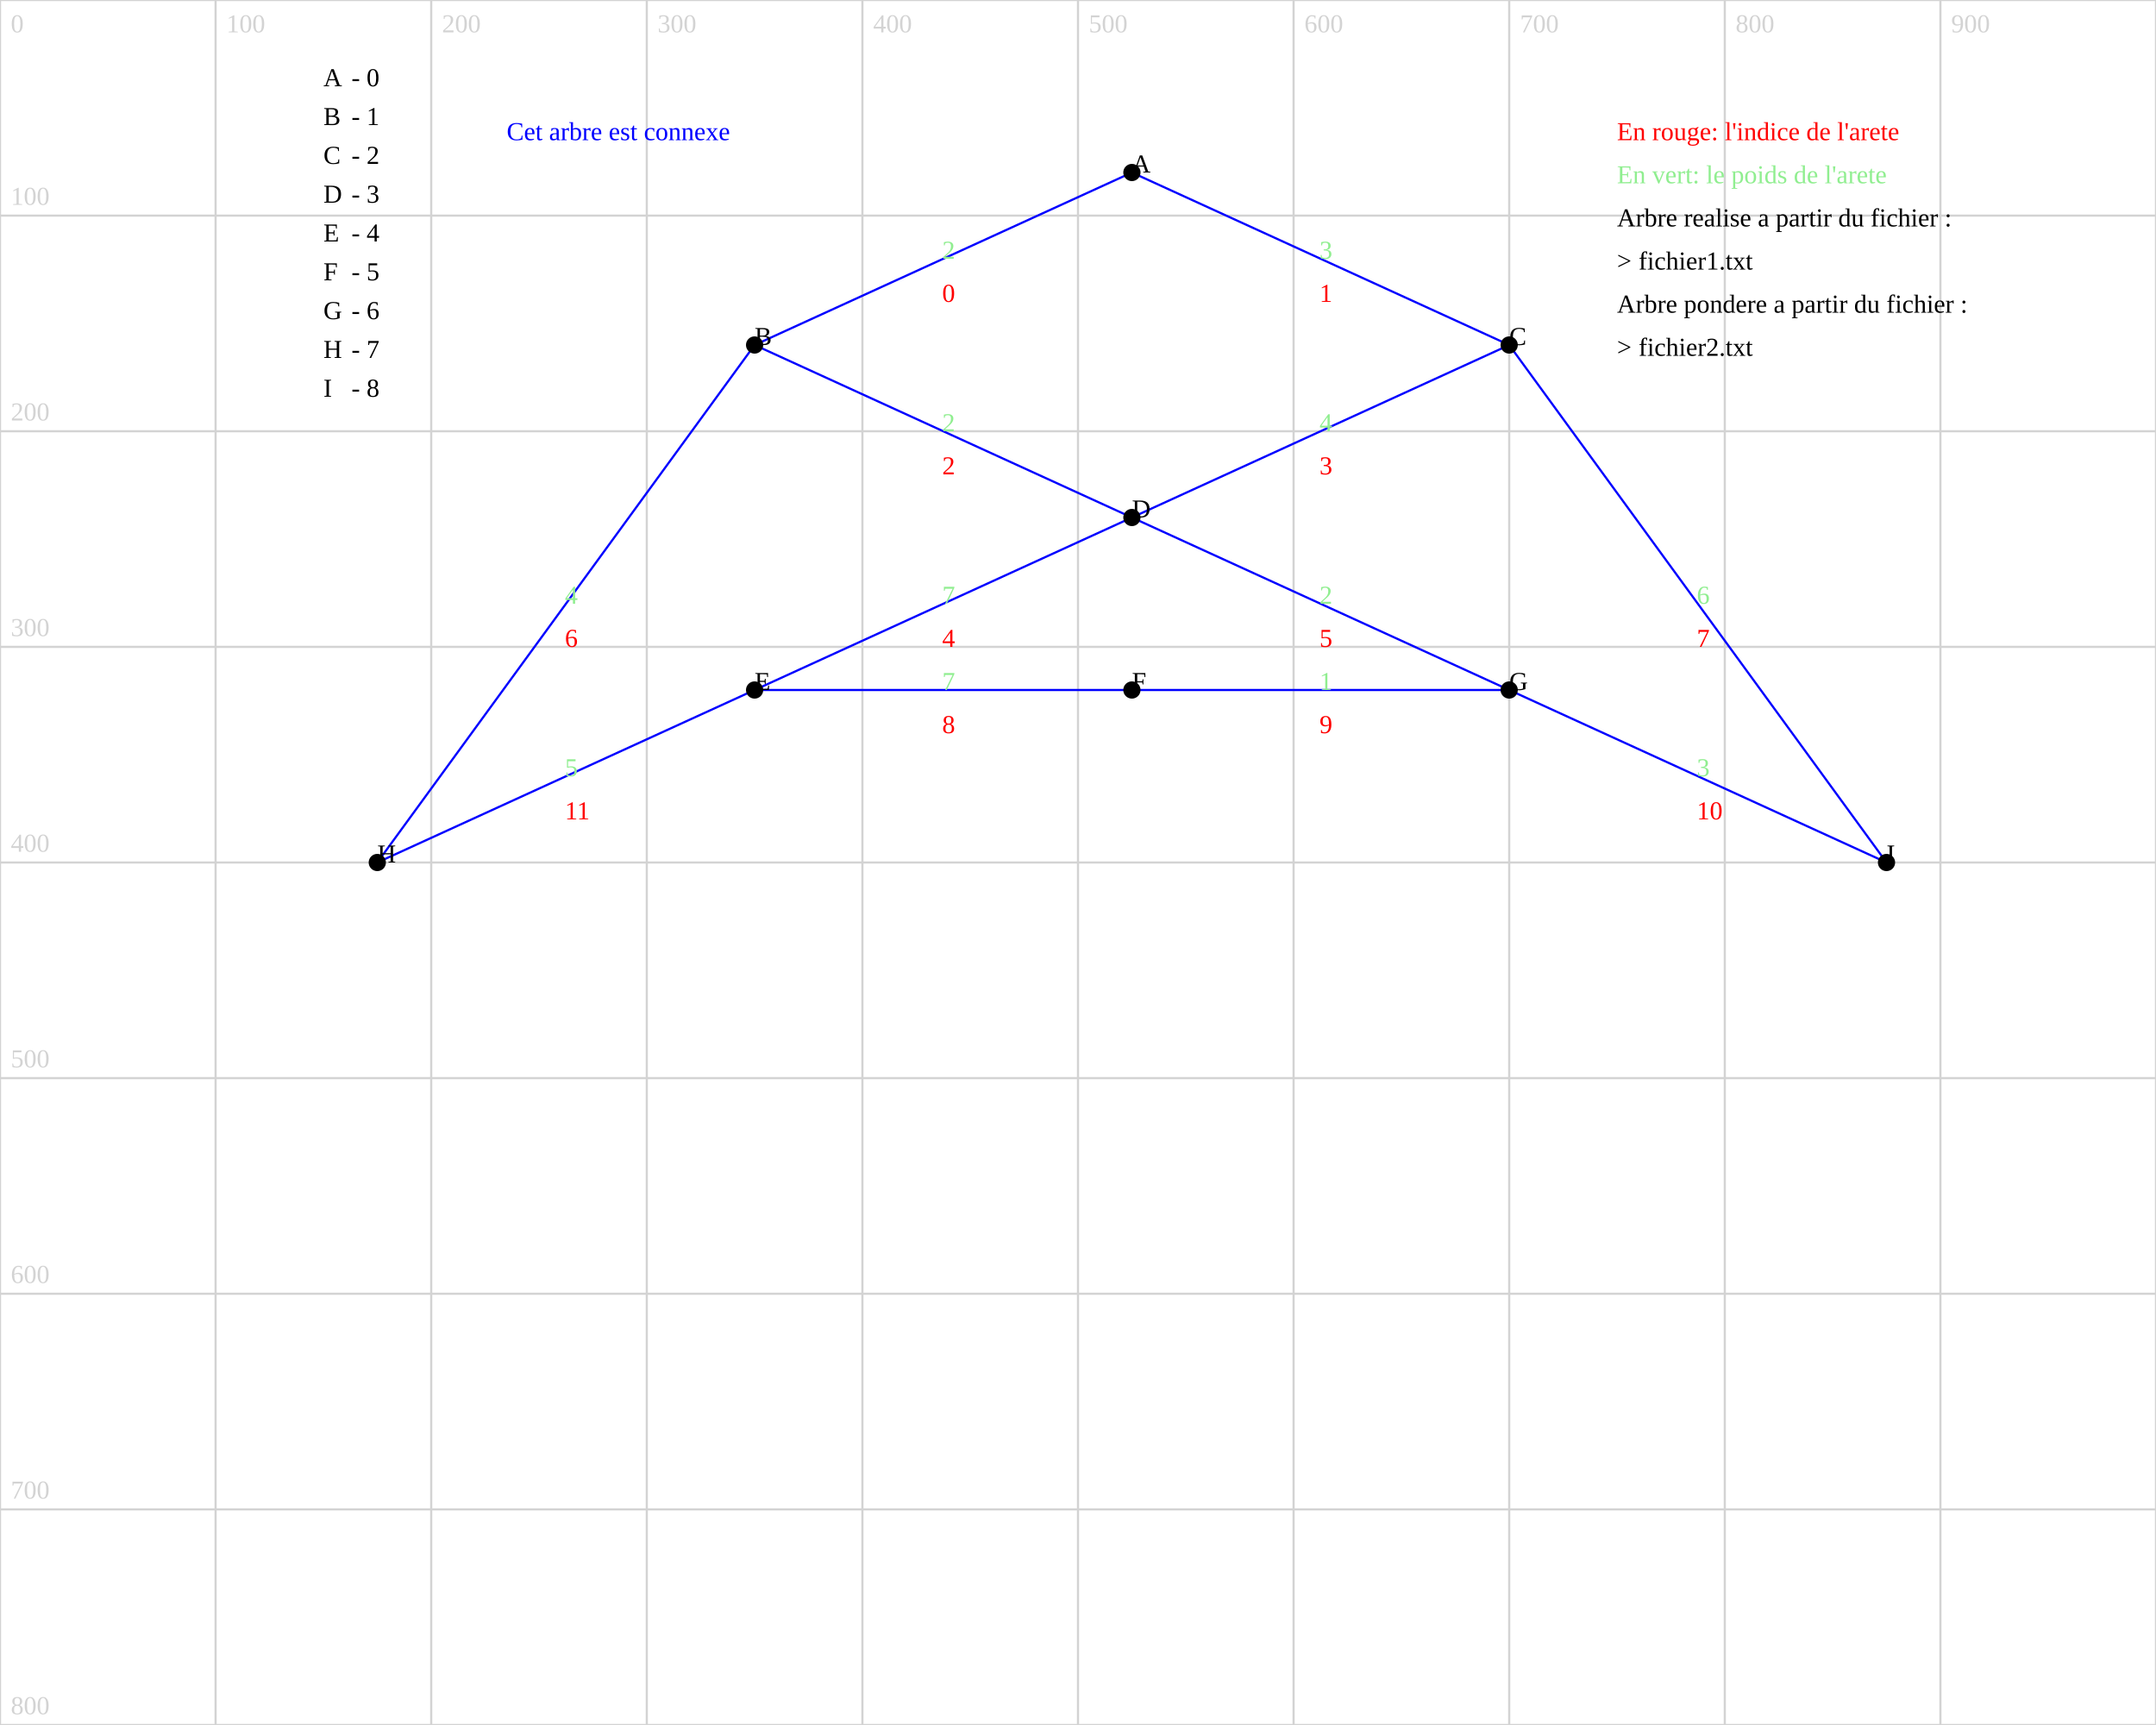
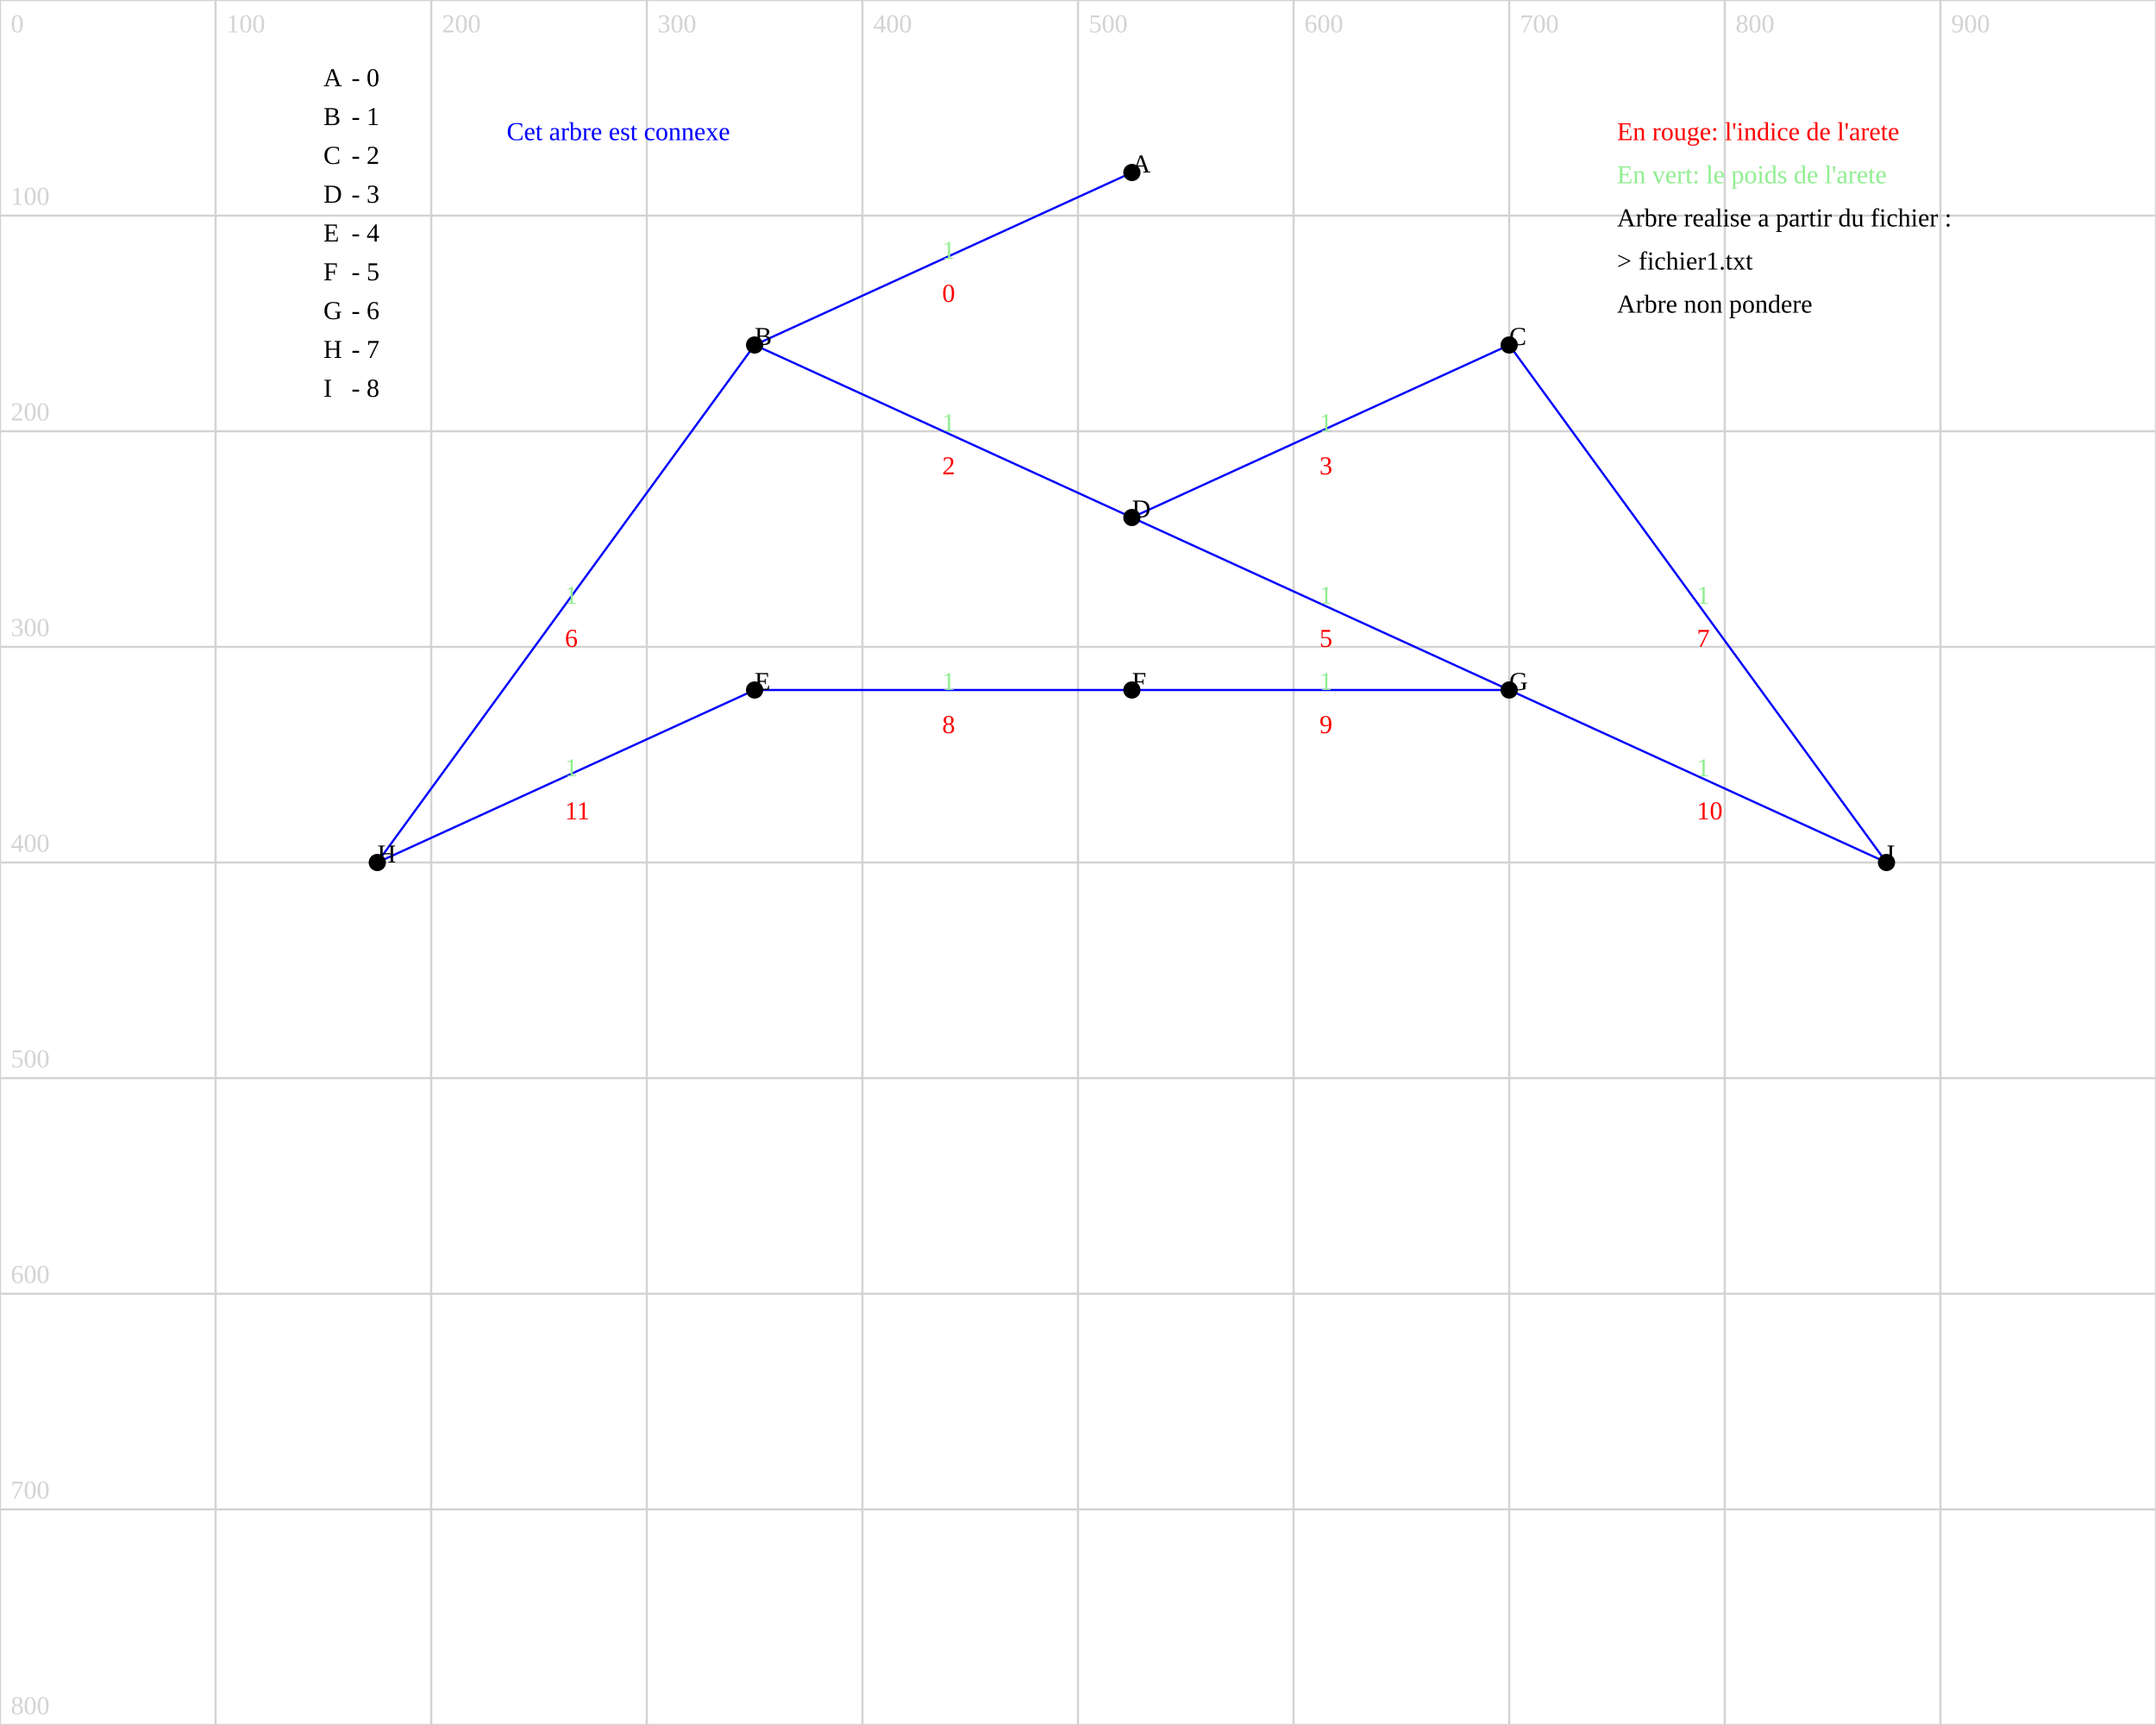
<svg xmlns="http://www.w3.org/2000/svg" version="1.1" width="1000" height="800">
  <line x1="0" y1="0" x2="1000" y2="0" stroke="lightgrey" />
  <text x="5" y="-5" fill="lightgrey">0</text>
  <line x1="0" y1="100" x2="1000" y2="100" stroke="lightgrey" />
  <text x="5" y="95" fill="lightgrey">100</text>
  <line x1="0" y1="200" x2="1000" y2="200" stroke="lightgrey" />
  <text x="5" y="195" fill="lightgrey">200</text>
  <line x1="0" y1="300" x2="1000" y2="300" stroke="lightgrey" />
  <text x="5" y="295" fill="lightgrey">300</text>
  <line x1="0" y1="400" x2="1000" y2="400" stroke="lightgrey" />
  <text x="5" y="395" fill="lightgrey">400</text>
  <line x1="0" y1="500" x2="1000" y2="500" stroke="lightgrey" />
  <text x="5" y="495" fill="lightgrey">500</text>
  <line x1="0" y1="600" x2="1000" y2="600" stroke="lightgrey" />
  <text x="5" y="595" fill="lightgrey">600</text>
  <line x1="0" y1="700" x2="1000" y2="700" stroke="lightgrey" />
  <text x="5" y="695" fill="lightgrey">700</text>
  <line x1="0" y1="800" x2="1000" y2="800" stroke="lightgrey" />
  <text x="5" y="795" fill="lightgrey">800</text>
  <line x1="0" y1="0" x2="0" y2="800" stroke="lightgrey" />
  <text x="5" y="15" fill="lightgrey">0</text>
  <line x1="100" y1="0" x2="100" y2="800" stroke="lightgrey" />
  <text x="105" y="15" fill="lightgrey">100</text>
  <line x1="200" y1="0" x2="200" y2="800" stroke="lightgrey" />
  <text x="205" y="15" fill="lightgrey">200</text>
  <line x1="300" y1="0" x2="300" y2="800" stroke="lightgrey" />
  <text x="305" y="15" fill="lightgrey">300</text>
  <line x1="400" y1="0" x2="400" y2="800" stroke="lightgrey" />
  <text x="405" y="15" fill="lightgrey">400</text>
  <line x1="500" y1="0" x2="500" y2="800" stroke="lightgrey" />
  <text x="505" y="15" fill="lightgrey">500</text>
  <line x1="600" y1="0" x2="600" y2="800" stroke="lightgrey" />
  <text x="605" y="15" fill="lightgrey">600</text>
  <line x1="700" y1="0" x2="700" y2="800" stroke="lightgrey" />
  <text x="705" y="15" fill="lightgrey">700</text>
  <line x1="800" y1="0" x2="800" y2="800" stroke="lightgrey" />
  <text x="805" y="15" fill="lightgrey">800</text>
  <line x1="900" y1="0" x2="900" y2="800" stroke="lightgrey" />
  <text x="905" y="15" fill="lightgrey">900</text>
  <line x1="1000" y1="0" x2="1000" y2="800" stroke="lightgrey" />
  <text x="1005" y="15" fill="lightgrey">1000</text>
  <text x="750" y="65" fill="red">En rouge: l'indice de l'arete</text>
  <text x="750" y="85" fill="lightgreen">En vert: le poids de l'arete</text>
  <text x="750" y="105" fill="black">Arbre realise a partir du fichier : </text>
  <text x="750" y="125" fill="black">&gt;</text>
  <text x="760" y="125" fill="black">fichier1.txt</text>
-   <text x="750" y="145" fill="black">Arbre pondere a partir du fichier : </text>
-   <text x="750" y="165" fill="black">&gt;</text>
-   <text x="760" y="165" fill="black">fichier2.txt</text>
+   <text x="750" y="145" fill="black">Arbre non pondere</text>
  <line x1="525" y1="80" x2="350" y2="160" stroke="blue" />
-   <text x="437" y="120" fill="lightgreen">2</text>
+   <text x="437" y="120" fill="lightgreen">1</text>
  <text x="437" y="140" fill="red">0</text>
-   <line x1="525" y1="80" x2="700" y2="160" stroke="blue" />
-   <text x="612" y="120" fill="lightgreen">3</text>
-   <text x="612" y="140" fill="red">1</text>
  <line x1="350" y1="160" x2="525" y2="240" stroke="blue" />
-   <text x="437" y="200" fill="lightgreen">2</text>
+   <text x="437" y="200" fill="lightgreen">1</text>
  <text x="437" y="220" fill="red">2</text>
  <line x1="700" y1="160" x2="525" y2="240" stroke="blue" />
-   <text x="612" y="200" fill="lightgreen">4</text>
+   <text x="612" y="200" fill="lightgreen">1</text>
  <text x="612" y="220" fill="red">3</text>
-   <line x1="525" y1="240" x2="350" y2="320" stroke="blue" />
-   <text x="437" y="280" fill="lightgreen">7</text>
-   <text x="437" y="300" fill="red">4</text>
  <line x1="525" y1="240" x2="700" y2="320" stroke="blue" />
-   <text x="612" y="280" fill="lightgreen">2</text>
+   <text x="612" y="280" fill="lightgreen">1</text>
  <text x="612" y="300" fill="red">5</text>
  <line x1="350" y1="160" x2="175" y2="400" stroke="blue" />
-   <text x="262" y="280" fill="lightgreen">4</text>
+   <text x="262" y="280" fill="lightgreen">1</text>
  <text x="262" y="300" fill="red">6</text>
  <line x1="700" y1="160" x2="875" y2="400" stroke="blue" />
-   <text x="787" y="280" fill="lightgreen">6</text>
+   <text x="787" y="280" fill="lightgreen">1</text>
  <text x="787" y="300" fill="red">7</text>
  <line x1="350" y1="320" x2="525" y2="320" stroke="blue" />
-   <text x="437" y="320" fill="lightgreen">7</text>
+   <text x="437" y="320" fill="lightgreen">1</text>
  <text x="437" y="340" fill="red">8</text>
  <line x1="525" y1="320" x2="700" y2="320" stroke="blue" />
  <text x="612" y="320" fill="lightgreen">1</text>
  <text x="612" y="340" fill="red">9</text>
  <line x1="700" y1="320" x2="875" y2="400" stroke="blue" />
-   <text x="787" y="360" fill="lightgreen">3</text>
+   <text x="787" y="360" fill="lightgreen">1</text>
  <text x="787" y="380" fill="red">10</text>
  <line x1="350" y1="320" x2="175" y2="400" stroke="blue" />
-   <text x="262" y="360" fill="lightgreen">5</text>
+   <text x="262" y="360" fill="lightgreen">1</text>
  <text x="262" y="380" fill="red">11</text>
  <circle cx="525" cy="80" r="4" fill="black" />
  <text x="525" y="80" fill="black">A</text>
  <text x="150" y="40" fill="black">A</text>
  <text x="163" y="40" fill="black">-</text>
  <text x="170" y="40" fill="black">0</text>
  <circle cx="350" cy="160" r="4" fill="black" />
  <text x="350" y="160" fill="black">B</text>
  <text x="150" y="58" fill="black">B</text>
  <text x="163" y="58" fill="black">-</text>
  <text x="170" y="58" fill="black">1</text>
  <circle cx="700" cy="160" r="4" fill="black" />
  <text x="700" y="160" fill="black">C</text>
  <text x="150" y="76" fill="black">C</text>
  <text x="163" y="76" fill="black">-</text>
  <text x="170" y="76" fill="black">2</text>
  <circle cx="525" cy="240" r="4" fill="black" />
  <text x="525" y="240" fill="black">D</text>
  <text x="150" y="94" fill="black">D</text>
  <text x="163" y="94" fill="black">-</text>
  <text x="170" y="94" fill="black">3</text>
  <circle cx="350" cy="320" r="4" fill="black" />
  <text x="350" y="320" fill="black">E</text>
  <text x="150" y="112" fill="black">E</text>
  <text x="163" y="112" fill="black">-</text>
  <text x="170" y="112" fill="black">4</text>
  <circle cx="525" cy="320" r="4" fill="black" />
  <text x="525" y="320" fill="black">F</text>
  <text x="150" y="130" fill="black">F</text>
  <text x="163" y="130" fill="black">-</text>
  <text x="170" y="130" fill="black">5</text>
  <circle cx="700" cy="320" r="4" fill="black" />
  <text x="700" y="320" fill="black">G</text>
  <text x="150" y="148" fill="black">G</text>
  <text x="163" y="148" fill="black">-</text>
  <text x="170" y="148" fill="black">6</text>
  <circle cx="175" cy="400" r="4" fill="black" />
  <text x="175" y="400" fill="black">H</text>
  <text x="150" y="166" fill="black">H</text>
  <text x="163" y="166" fill="black">-</text>
  <text x="170" y="166" fill="black">7</text>
  <circle cx="875" cy="400" r="4" fill="black" />
  <text x="875" y="400" fill="black">I</text>
  <text x="150" y="184" fill="black">I</text>
  <text x="163" y="184" fill="black">-</text>
  <text x="170" y="184" fill="black">8</text>
  <text x="235" y="65" fill="blue">Cet arbre est connexe</text>
</svg>
